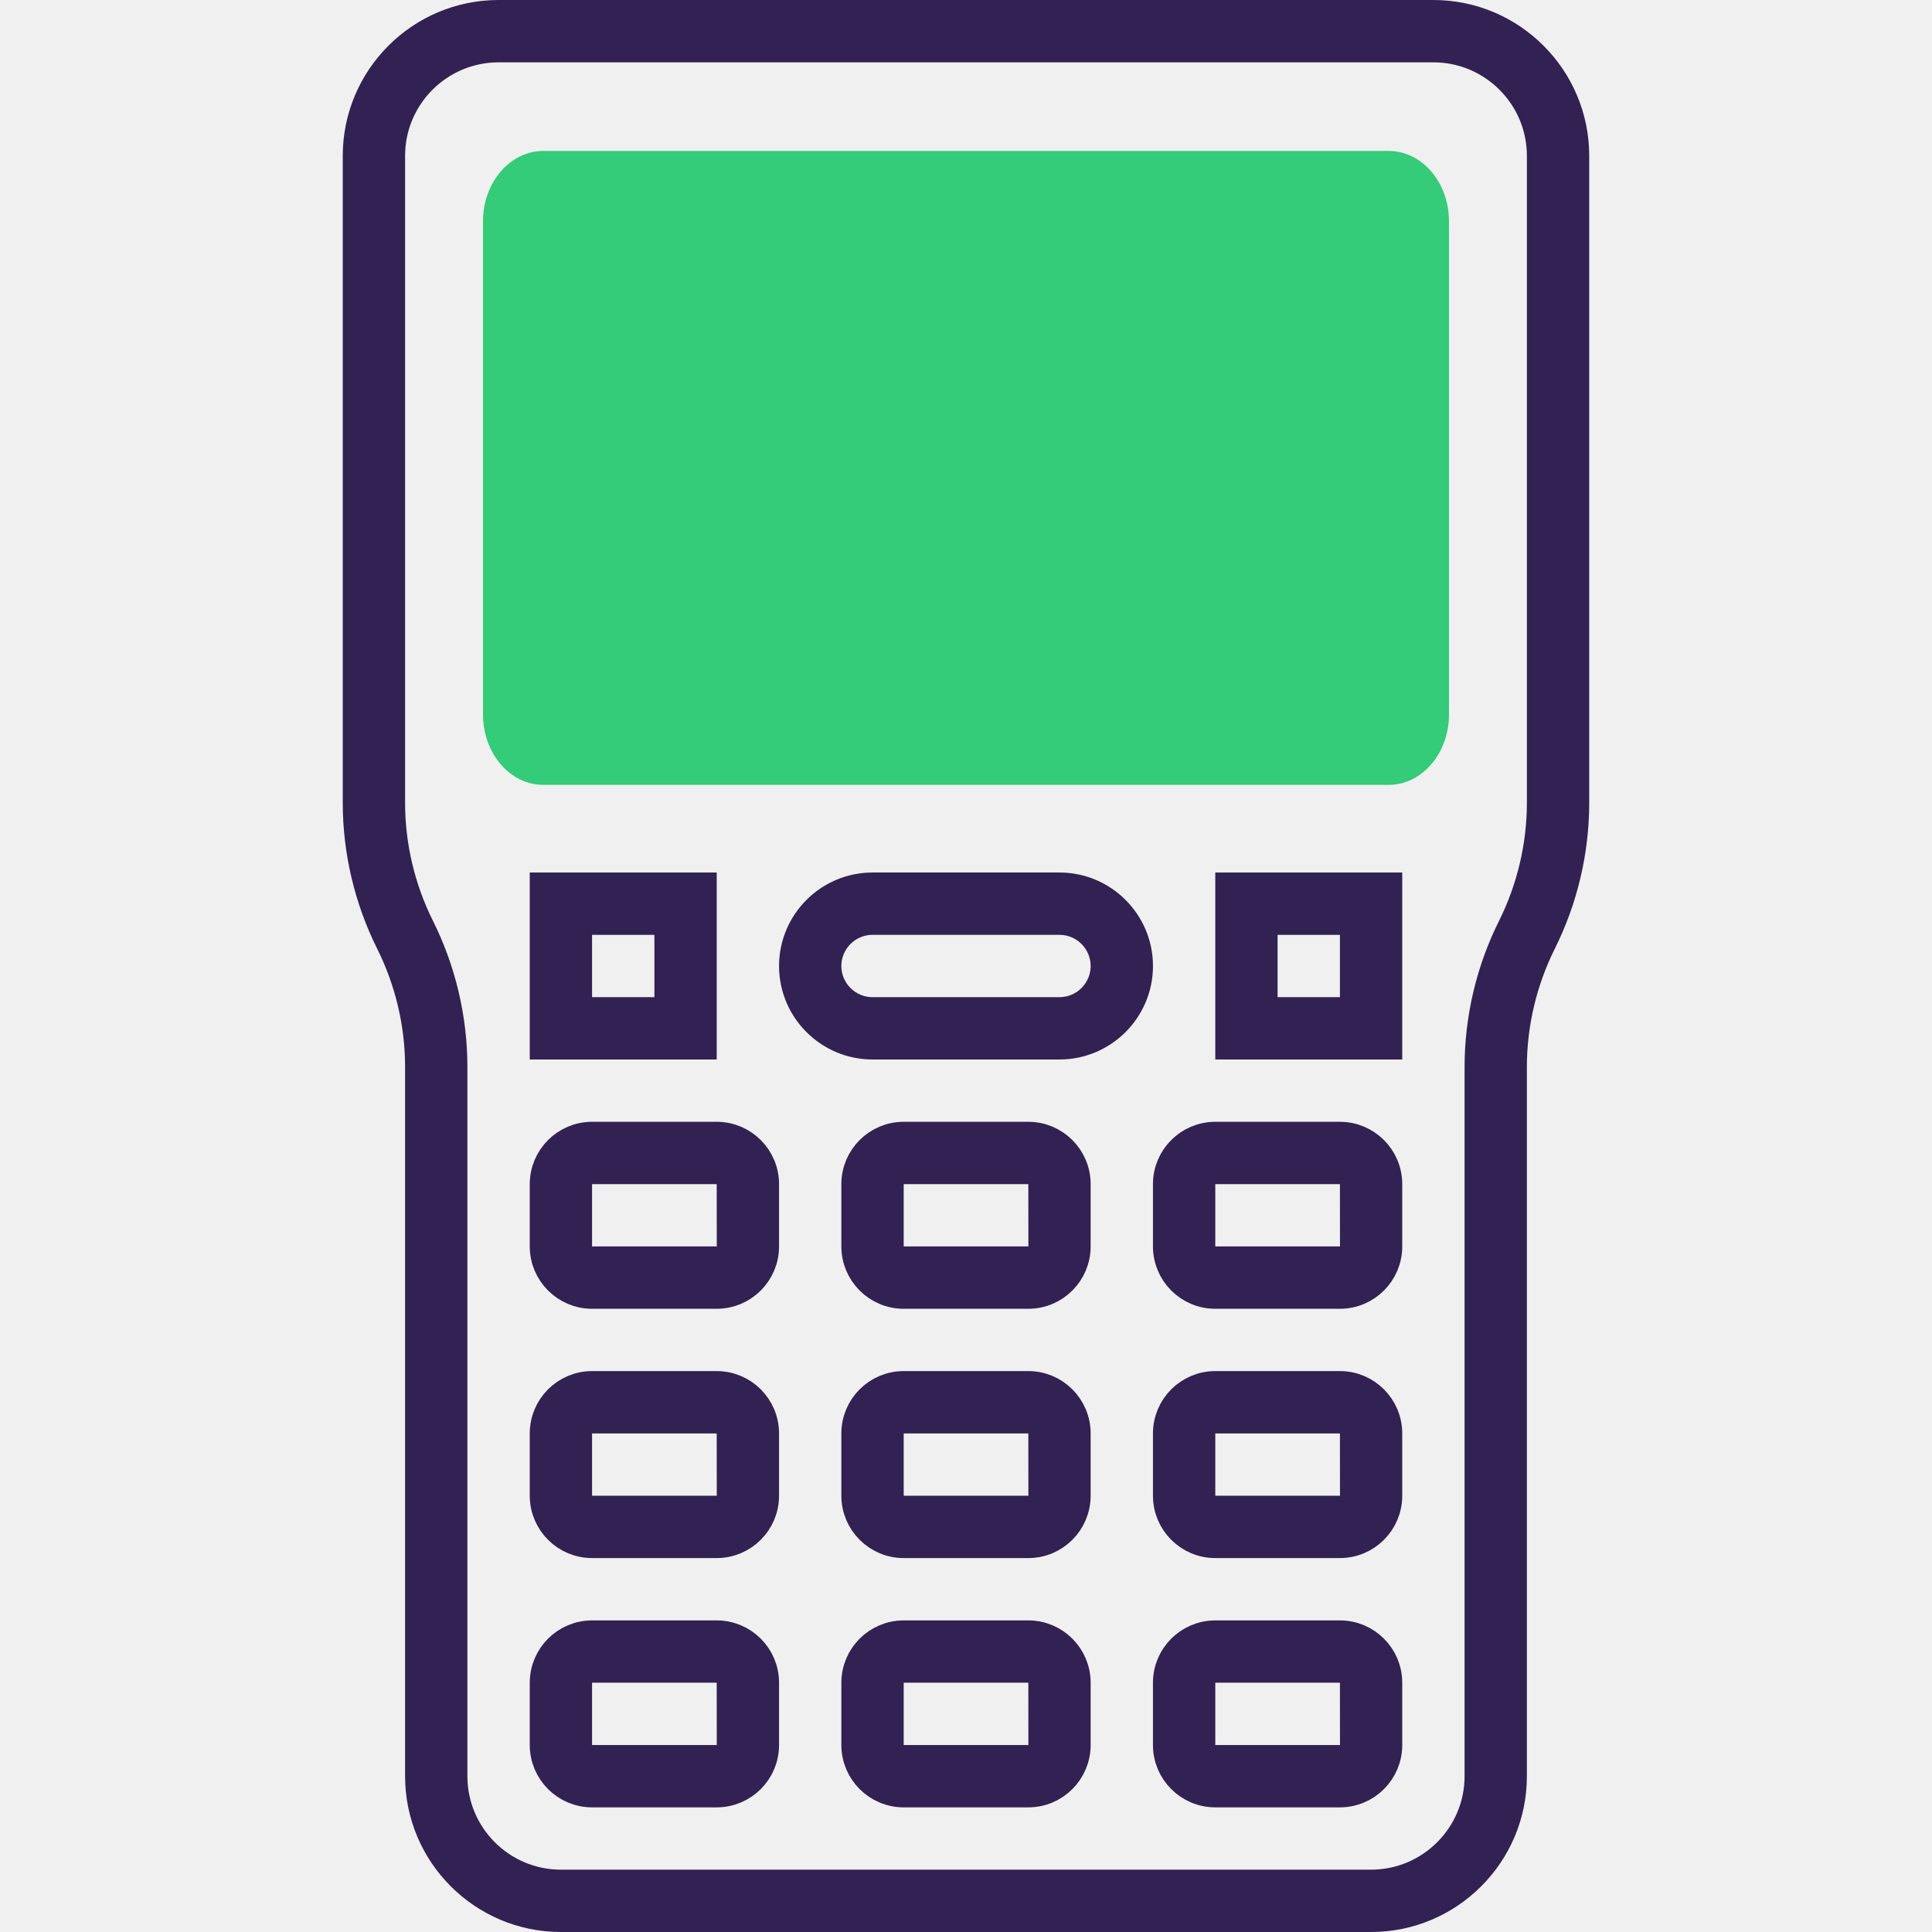
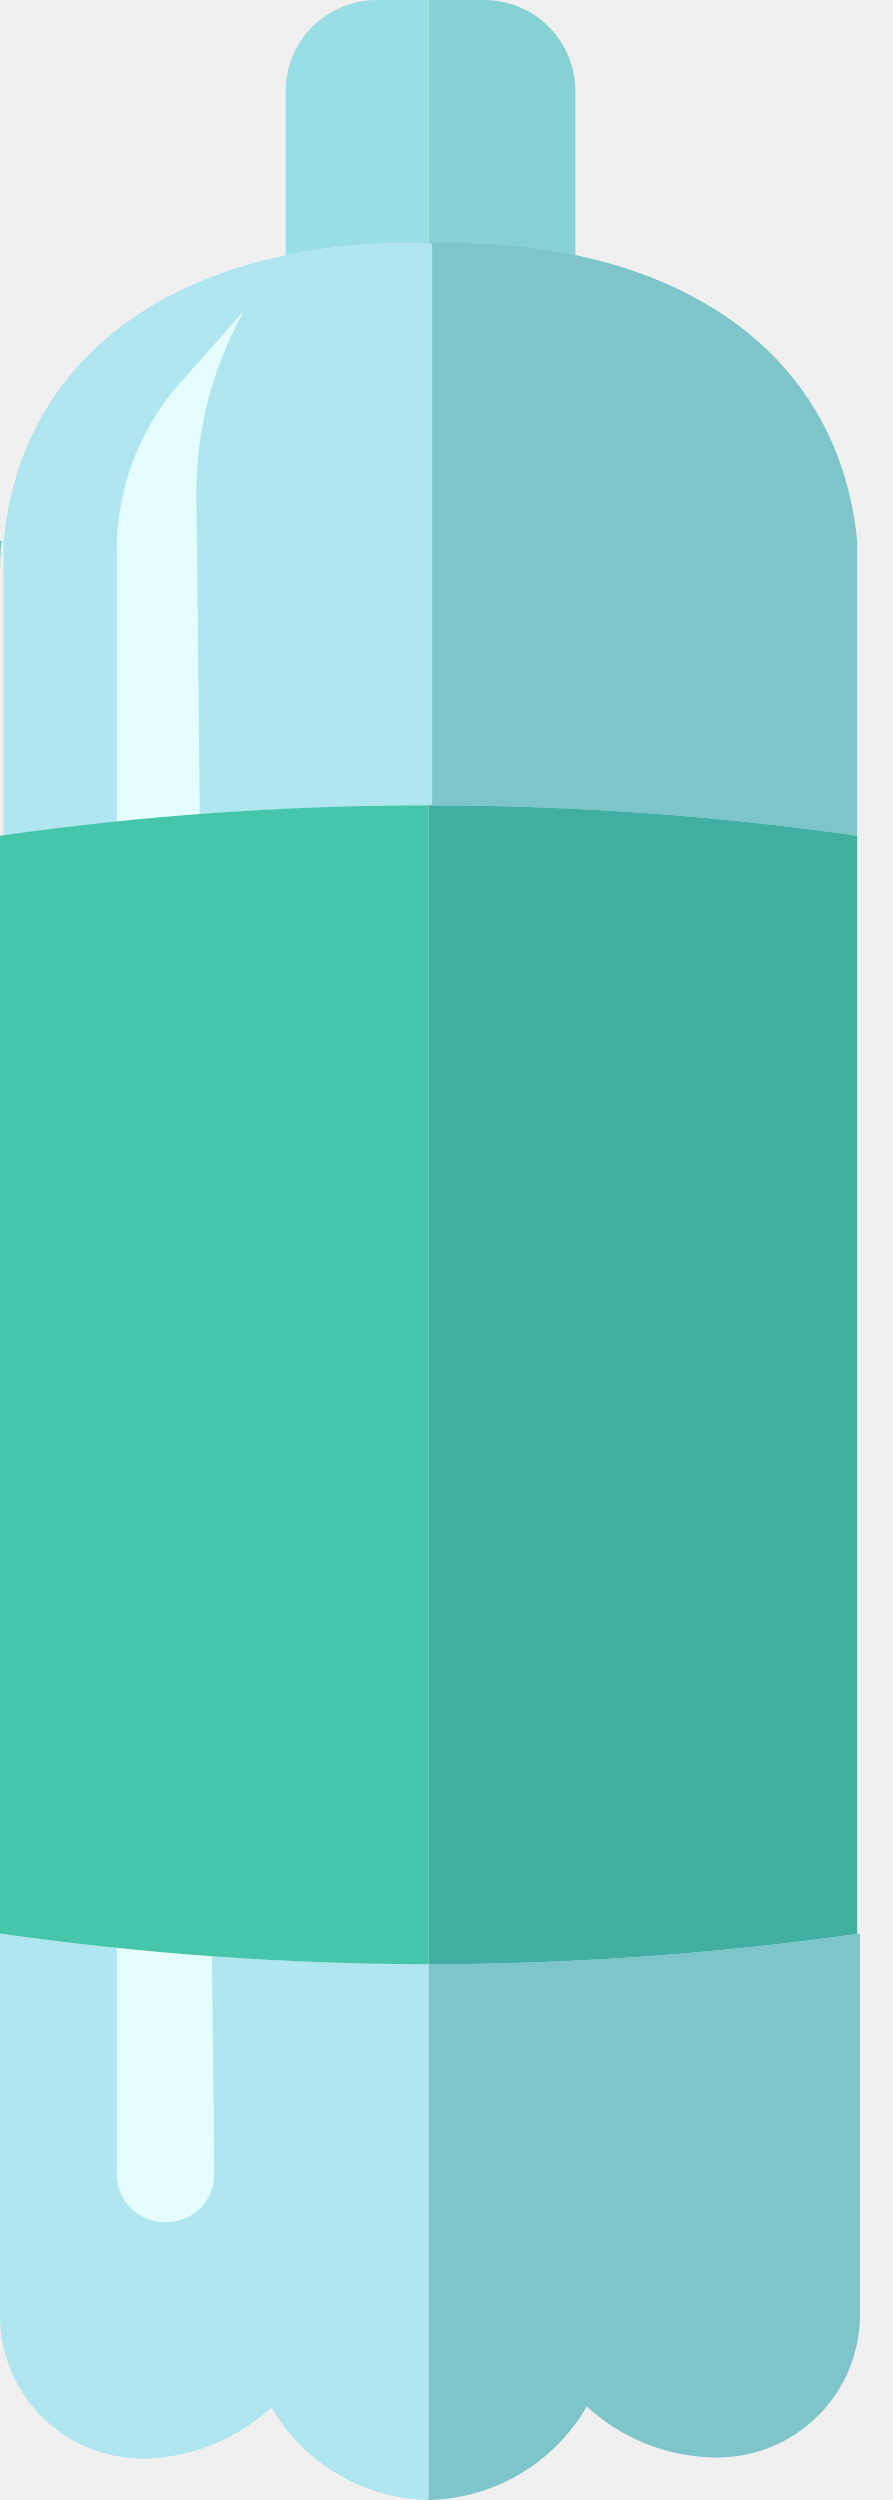
- <svg xmlns="http://www.w3.org/2000/svg" width="64" height="64" viewBox="0 0 64 64" fill="none">
+ <svg xmlns="http://www.w3.org/2000/svg" width="25" height="70" viewBox="0 0 25 70" fill="none">
  <g clip-path="url(#clip0)">
-     <path d="M46 26H18C16.895 26 16 24.956 16 23.667V7.333C16 6.044 16.895 5 18 5H46C47.105 5 48 6.044 48 7.333V23.667C48 24.956 47.105 26 46 26Z" fill="#34CB79" />
-     <path d="M16.516 0.5H47.483C50.053 0.5 52.145 2.592 52.145 5.161V26.595C52.145 28.186 51.769 29.781 51.057 31.204L51.057 31.205C50.419 32.484 50.08 33.913 50.08 35.34V58.839C50.08 61.408 47.989 63.5 45.419 63.5H18.58C16.011 63.5 13.919 61.408 13.919 58.839V35.34C13.919 33.914 13.581 32.484 12.942 31.206L12.942 31.206C12.231 29.78 11.854 28.186 11.854 26.595V5.161C11.854 2.592 13.946 0.5 16.516 0.5ZM50.104 30.73L50.104 30.73C50.742 29.452 51.08 28.023 51.08 26.595V5.161C51.08 3.178 49.467 1.565 47.483 1.565H16.516C14.533 1.565 12.919 3.178 12.919 5.161V26.595C12.919 28.023 13.257 29.452 13.896 30.73L13.896 30.73C14.607 32.154 14.983 33.75 14.983 35.34V58.839C14.983 60.822 16.597 62.435 18.58 62.435H45.419C47.402 62.435 49.016 60.822 49.016 58.839V35.34C49.016 33.75 49.392 32.154 50.104 30.73Z" fill="#322153" stroke="#322153" />
-     <path d="M19.113 57.806V58.306H19.613H23.744H24.245L24.244 57.806L24.242 55.742L24.242 55.242H23.742H19.613H19.113V55.742V57.806ZM19.613 54.178H23.742C24.605 54.178 25.307 54.88 25.307 55.742V57.806C25.307 58.669 24.605 59.371 23.742 59.371H19.613C18.751 59.371 18.049 58.669 18.049 57.806V55.742C18.049 54.88 18.751 54.178 19.613 54.178Z" fill="#322153" stroke="#322153" />
-     <path d="M19.113 49.548V50.048H19.613H23.744H24.245L24.244 49.548L24.242 47.483L24.242 46.984H23.742H19.613H19.113V47.484V49.548ZM19.613 45.919H23.742C24.605 45.919 25.307 46.621 25.307 47.484V49.548C25.307 50.411 24.605 51.113 23.742 51.113H19.613C18.751 51.113 18.049 50.411 18.049 49.548V47.484C18.049 46.621 18.751 45.919 19.613 45.919Z" fill="#322153" stroke="#322153" />
-     <path d="M19.113 41.29V41.79H19.613H23.744H24.245L24.244 41.29L24.242 39.225L24.242 38.726H23.742H19.613H19.113V39.226V41.29ZM19.613 37.661H23.742C24.605 37.661 25.307 38.363 25.307 39.226V41.29C25.307 42.153 24.605 42.855 23.742 42.855H19.613C18.751 42.855 18.049 42.153 18.049 41.29V39.226C18.049 38.363 18.751 37.661 19.613 37.661Z" fill="#322153" stroke="#322153" />
-     <path d="M29.436 57.806V58.306H29.936H34.067H34.567L34.567 57.806L34.565 55.742L34.564 55.242H34.065H29.936H29.436V55.742V57.806ZM29.936 54.178H34.065C34.927 54.178 35.629 54.88 35.629 55.742V57.806C35.629 58.669 34.927 59.371 34.065 59.371H29.936C29.073 59.371 28.371 58.669 28.371 57.806V55.742C28.371 54.88 29.073 54.178 29.936 54.178Z" fill="#322153" stroke="#322153" />
-     <path d="M29.436 49.548V50.048H29.936H34.067H34.567L34.567 49.548L34.565 47.483L34.564 46.984H34.065H29.936H29.436V47.484V49.548ZM29.936 45.919H34.065C34.927 45.919 35.629 46.621 35.629 47.484V49.548C35.629 50.411 34.927 51.113 34.065 51.113H29.936C29.073 51.113 28.371 50.411 28.371 49.548V47.484C28.371 46.621 29.073 45.919 29.936 45.919Z" fill="#322153" stroke="#322153" />
-     <path d="M29.436 41.29V41.79H29.936H34.067H34.567L34.567 41.29L34.565 39.225L34.564 38.726H34.065H29.936H29.436V39.226V41.29ZM29.936 37.661H34.065C34.927 37.661 35.629 38.363 35.629 39.226V41.29C35.629 42.153 34.927 42.855 34.065 42.855H29.936C29.073 42.855 28.371 42.153 28.371 41.29V39.226C28.371 38.363 29.073 37.661 29.936 37.661Z" fill="#322153" stroke="#322153" />
-     <path d="M28.903 29.403H35.097C36.528 29.403 37.694 30.569 37.694 32C37.694 33.431 36.528 34.597 35.097 34.597H28.903C27.472 34.597 26.307 33.431 26.307 32C26.307 30.569 27.472 29.403 28.903 29.403ZM28.903 33.532H35.097C35.943 33.532 36.629 32.844 36.629 32C36.629 31.156 35.943 30.468 35.097 30.468H28.903C28.057 30.468 27.371 31.156 27.371 32C27.371 32.844 28.057 33.532 28.903 33.532Z" fill="#322153" stroke="#322153" />
-     <path d="M39.758 57.806V58.306H40.258H44.389H44.889L44.889 57.806L44.887 55.742L44.886 55.242H44.387H40.258H39.758V55.742V57.806ZM40.258 54.178H44.387C45.249 54.178 45.951 54.88 45.951 55.742V57.806C45.951 58.669 45.249 59.371 44.387 59.371H40.258C39.395 59.371 38.693 58.669 38.693 57.806V55.742C38.693 54.88 39.395 54.178 40.258 54.178Z" fill="#322153" stroke="#322153" />
-     <path d="M39.758 49.548V50.048H40.258H44.389H44.889L44.889 49.548L44.887 47.483L44.886 46.984H44.387H40.258H39.758V47.484V49.548ZM40.258 45.919H44.387C45.249 45.919 45.951 46.621 45.951 47.484V49.548C45.951 50.411 45.249 51.113 44.387 51.113H40.258C39.395 51.113 38.693 50.411 38.693 49.548V47.484C38.693 46.621 39.395 45.919 40.258 45.919Z" fill="#322153" stroke="#322153" />
-     <path d="M39.758 41.29V41.79H40.258H44.389H44.889L44.889 41.29L44.887 39.225L44.886 38.726H44.387H40.258H39.758V39.226V41.29ZM40.258 37.661H44.387C45.249 37.661 45.951 38.363 45.951 39.226V41.29C45.951 42.153 45.249 42.855 44.387 42.855H40.258C39.395 42.855 38.693 42.153 38.693 41.29V39.226C38.693 38.363 39.395 37.661 40.258 37.661Z" fill="#322153" stroke="#322153" />
-     <path d="M42.322 30.468H41.822V30.968V33.032V33.532H42.322H44.387H44.887V33.032V30.968V30.468H44.387H42.322ZM45.951 29.403V34.597H40.758V29.403H45.951Z" fill="#322153" stroke="#322153" />
-     <path d="M21.678 33.532H22.178V33.032V30.968V30.468H21.678H19.613H19.113V30.968V33.032V33.532H19.613H21.678ZM18.049 29.403H23.242V34.597H18.049V29.403Z" fill="#322153" stroke="#322153" />
+     <path d="M0 15.14V16.19C0 15.83 0 15.48 0.05 15.14H0Z" fill="#7DC5C9" />
+     <path d="M12 6.81V0H10.5C9.832 0.013 9.197 0.288 8.729 0.764C8.262 1.241 8 1.882 8 2.55V7.15C9.125 6.918 10.271 6.804 11.42 6.81H12Z" fill="#9ADEE5" />
+     <path d="M12.69 6.81C13.839 6.804 14.985 6.918 16.11 7.15V2.55C16.11 1.874 15.841 1.225 15.363 0.747C14.885 0.269 14.236 0 13.56 0L12 0V6.81H12.69Z" fill="#86D1D1" />
+     <path d="M24 15.14C23.56 10.69 20.38 8.03 16.1 7.14C14.975 6.908 13.829 6.794 12.68 6.8H12V22.55C16.015 22.55 20.025 22.834 24 23.4V15.14Z" fill="#7DC5C9" />
+     <path d="M11.37 6.81C10.238 6.807 9.109 6.921 8 7.15C3.72 8.03 0.54 10.69 0.1 15.15C0.1 15.49 0.1 15.84 0.1 16.2V23.4C4.075 22.834 8.085 22.55 12.1 22.55V6.81H11.37Z" fill="#AFE6EF" />
+     <path d="M0 54.14V64.84C0 65.901 0.421 66.918 1.172 67.668C1.922 68.419 2.939 68.84 4 68.84H4.08C5.387 68.801 6.636 68.293 7.6 67.41C8.05 68.183 8.69 68.827 9.461 69.281C10.232 69.735 11.106 69.982 12 70V55C7.985 54.992 3.975 54.705 0 54.14H0Z" fill="#AFE6EF" />
+     <path d="M12 55V70C12.901 69.981 13.783 69.73 14.559 69.271C15.335 68.812 15.979 68.161 16.43 67.38C17.404 68.279 18.675 68.788 20 68.81H20.08C21.141 68.81 22.158 68.389 22.908 67.638C23.659 66.888 24.08 65.871 24.08 64.81V54.14C20.078 54.708 16.042 54.996 12 55Z" fill="#7DC5C9" />
+     <g style="mix-blend-mode:screen">
+       <g style="mix-blend-mode:screen">
+         <path d="M6.82 8.71L5 10.77C3.888 12.049 3.274 13.685 3.27 15.38V60.88C3.27 61.056 3.305 61.23 3.372 61.393C3.439 61.555 3.538 61.703 3.663 61.828C3.787 61.952 3.935 62.051 4.097 62.118C4.26 62.185 4.434 62.22 4.61 62.22C4.791 62.227 4.971 62.197 5.141 62.132C5.31 62.067 5.464 61.968 5.594 61.842C5.724 61.716 5.827 61.565 5.896 61.398C5.966 61.231 6.002 61.051 6 60.87L5.5 14C5.469 12.393 5.812 10.802 6.5 9.35L6.82 8.71Z" fill="#AFE6EF" />
+       </g>
+     </g>
+     <path d="M12 22.55V55C16.015 54.995 20.024 54.711 24 54.15V23.4C20.025 22.834 16.015 22.55 12 22.55Z" fill="#40AFA1" />
+     <path d="M12 22.55C7.985 22.55 3.975 22.834 0 23.4L0 54.14C3.975 54.705 7.985 54.992 12 55V22.55Z" fill="#45C6AB" />
  </g>
  <defs>
    <clipPath id="clip0">
-       <rect width="64" height="64" fill="white" />
+       <rect width="24.06" height="70" fill="white" />
    </clipPath>
  </defs>
</svg>
